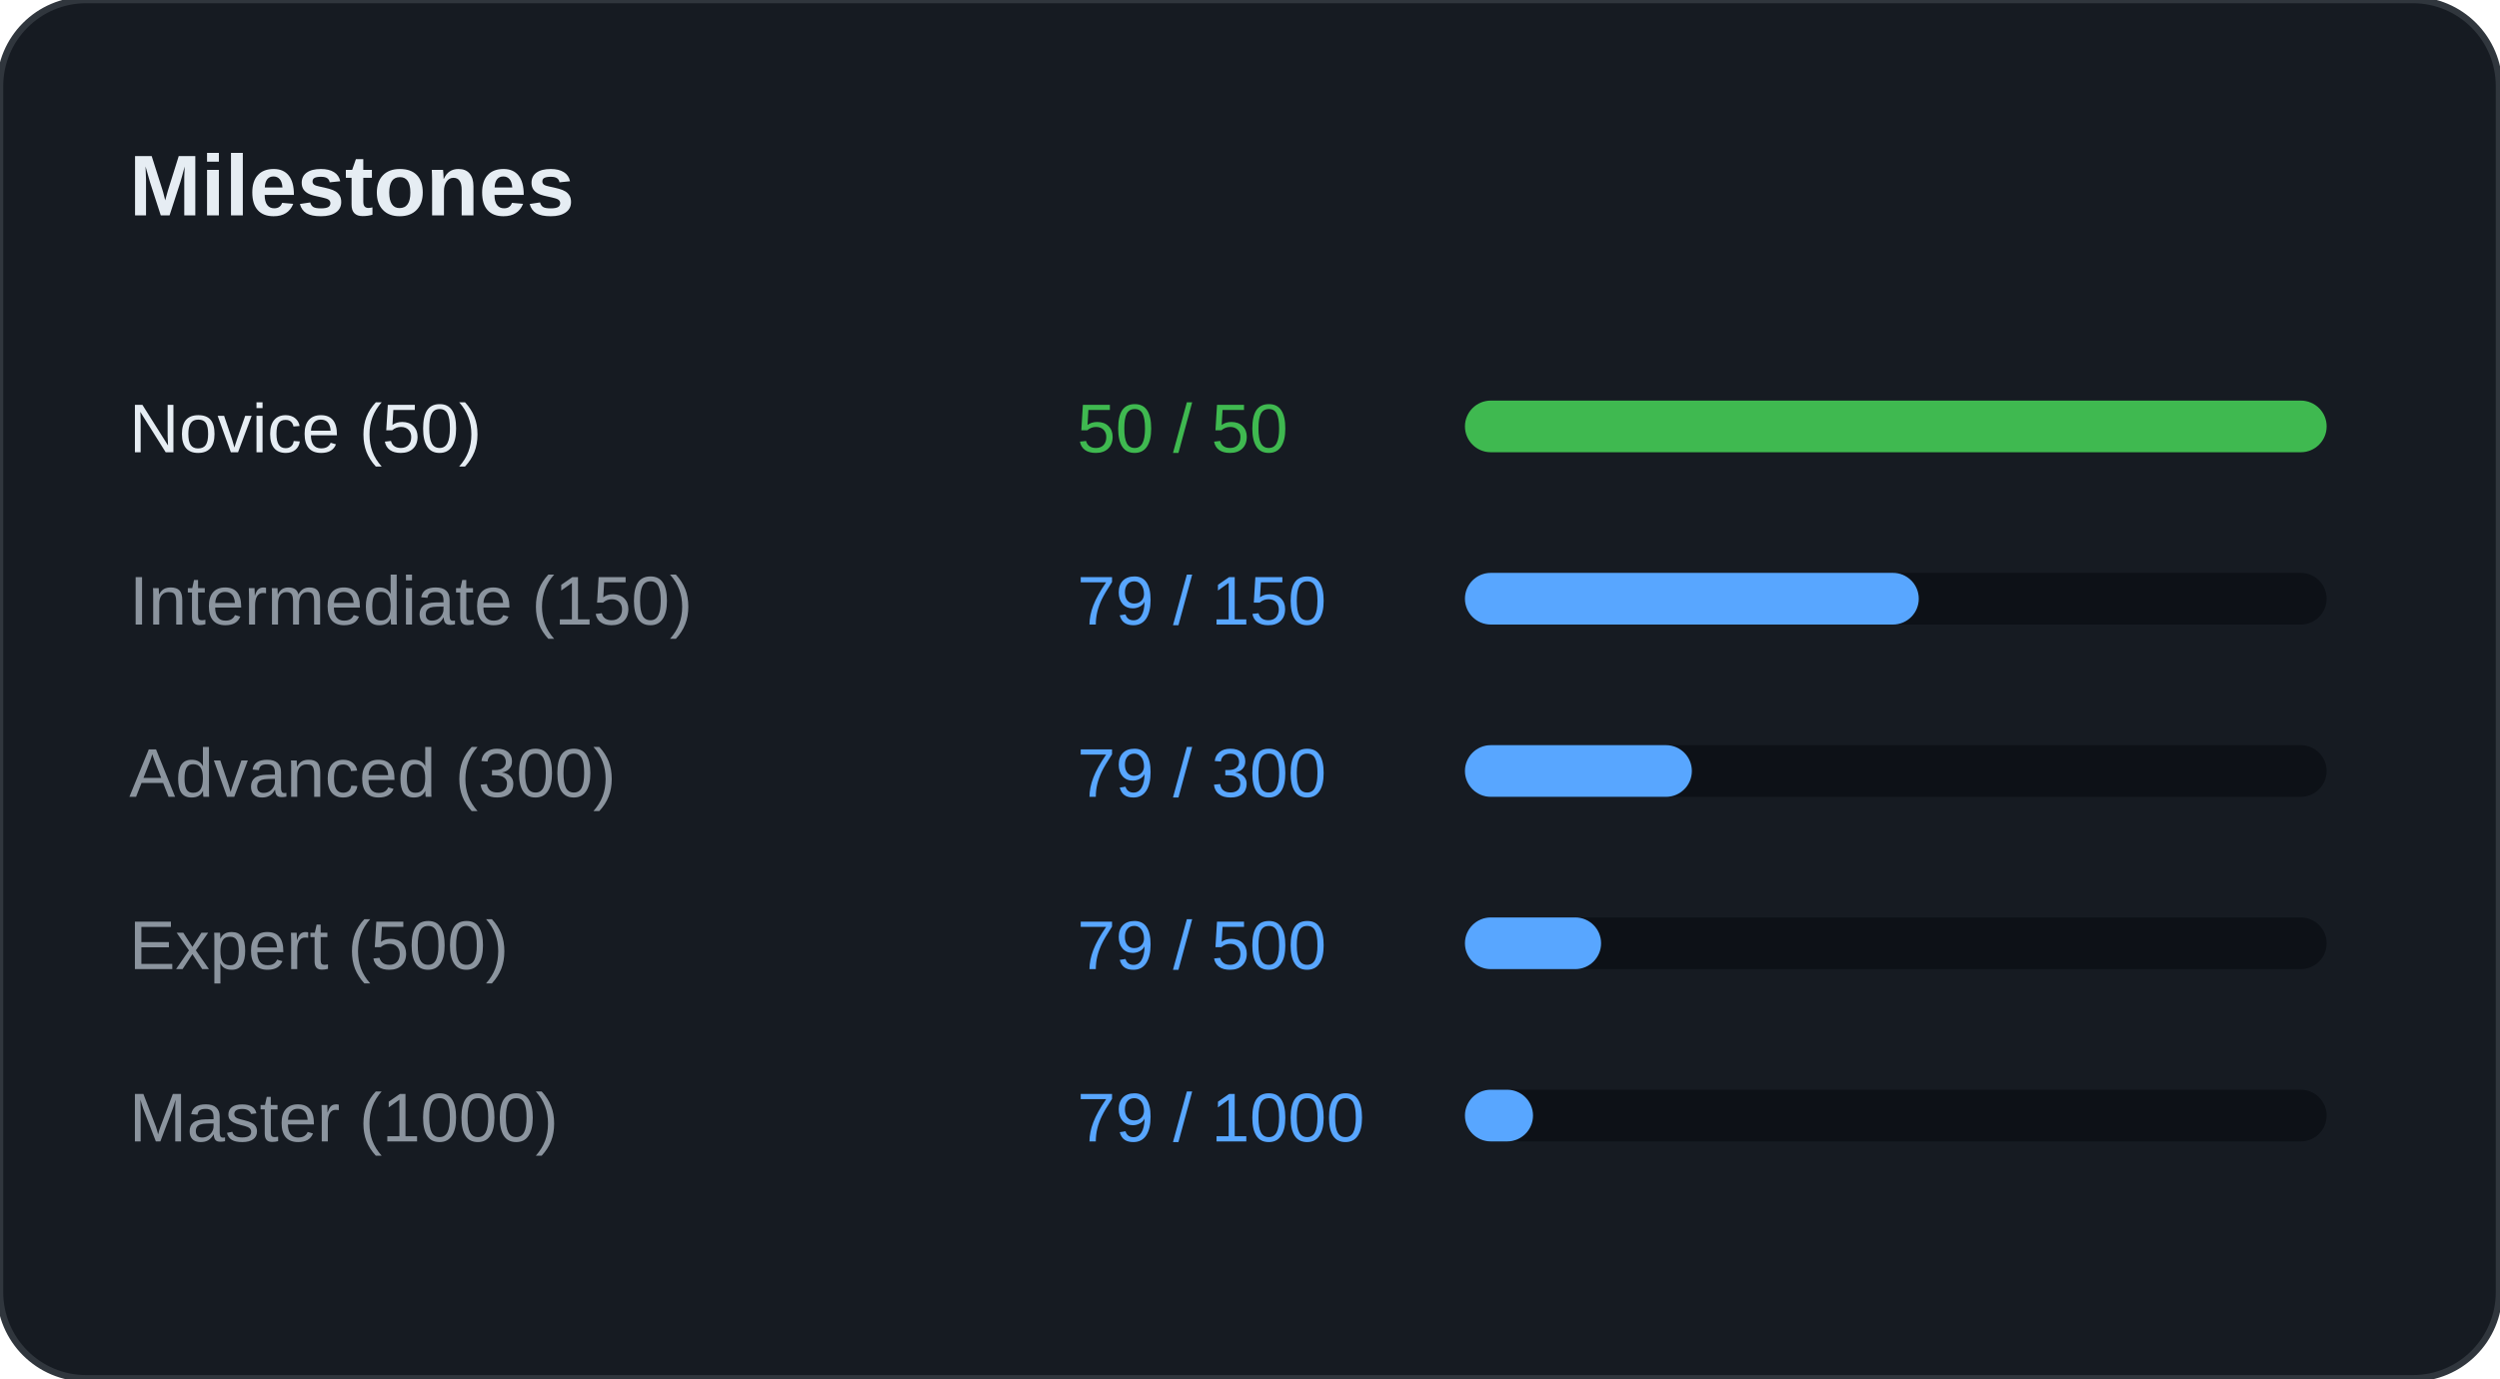
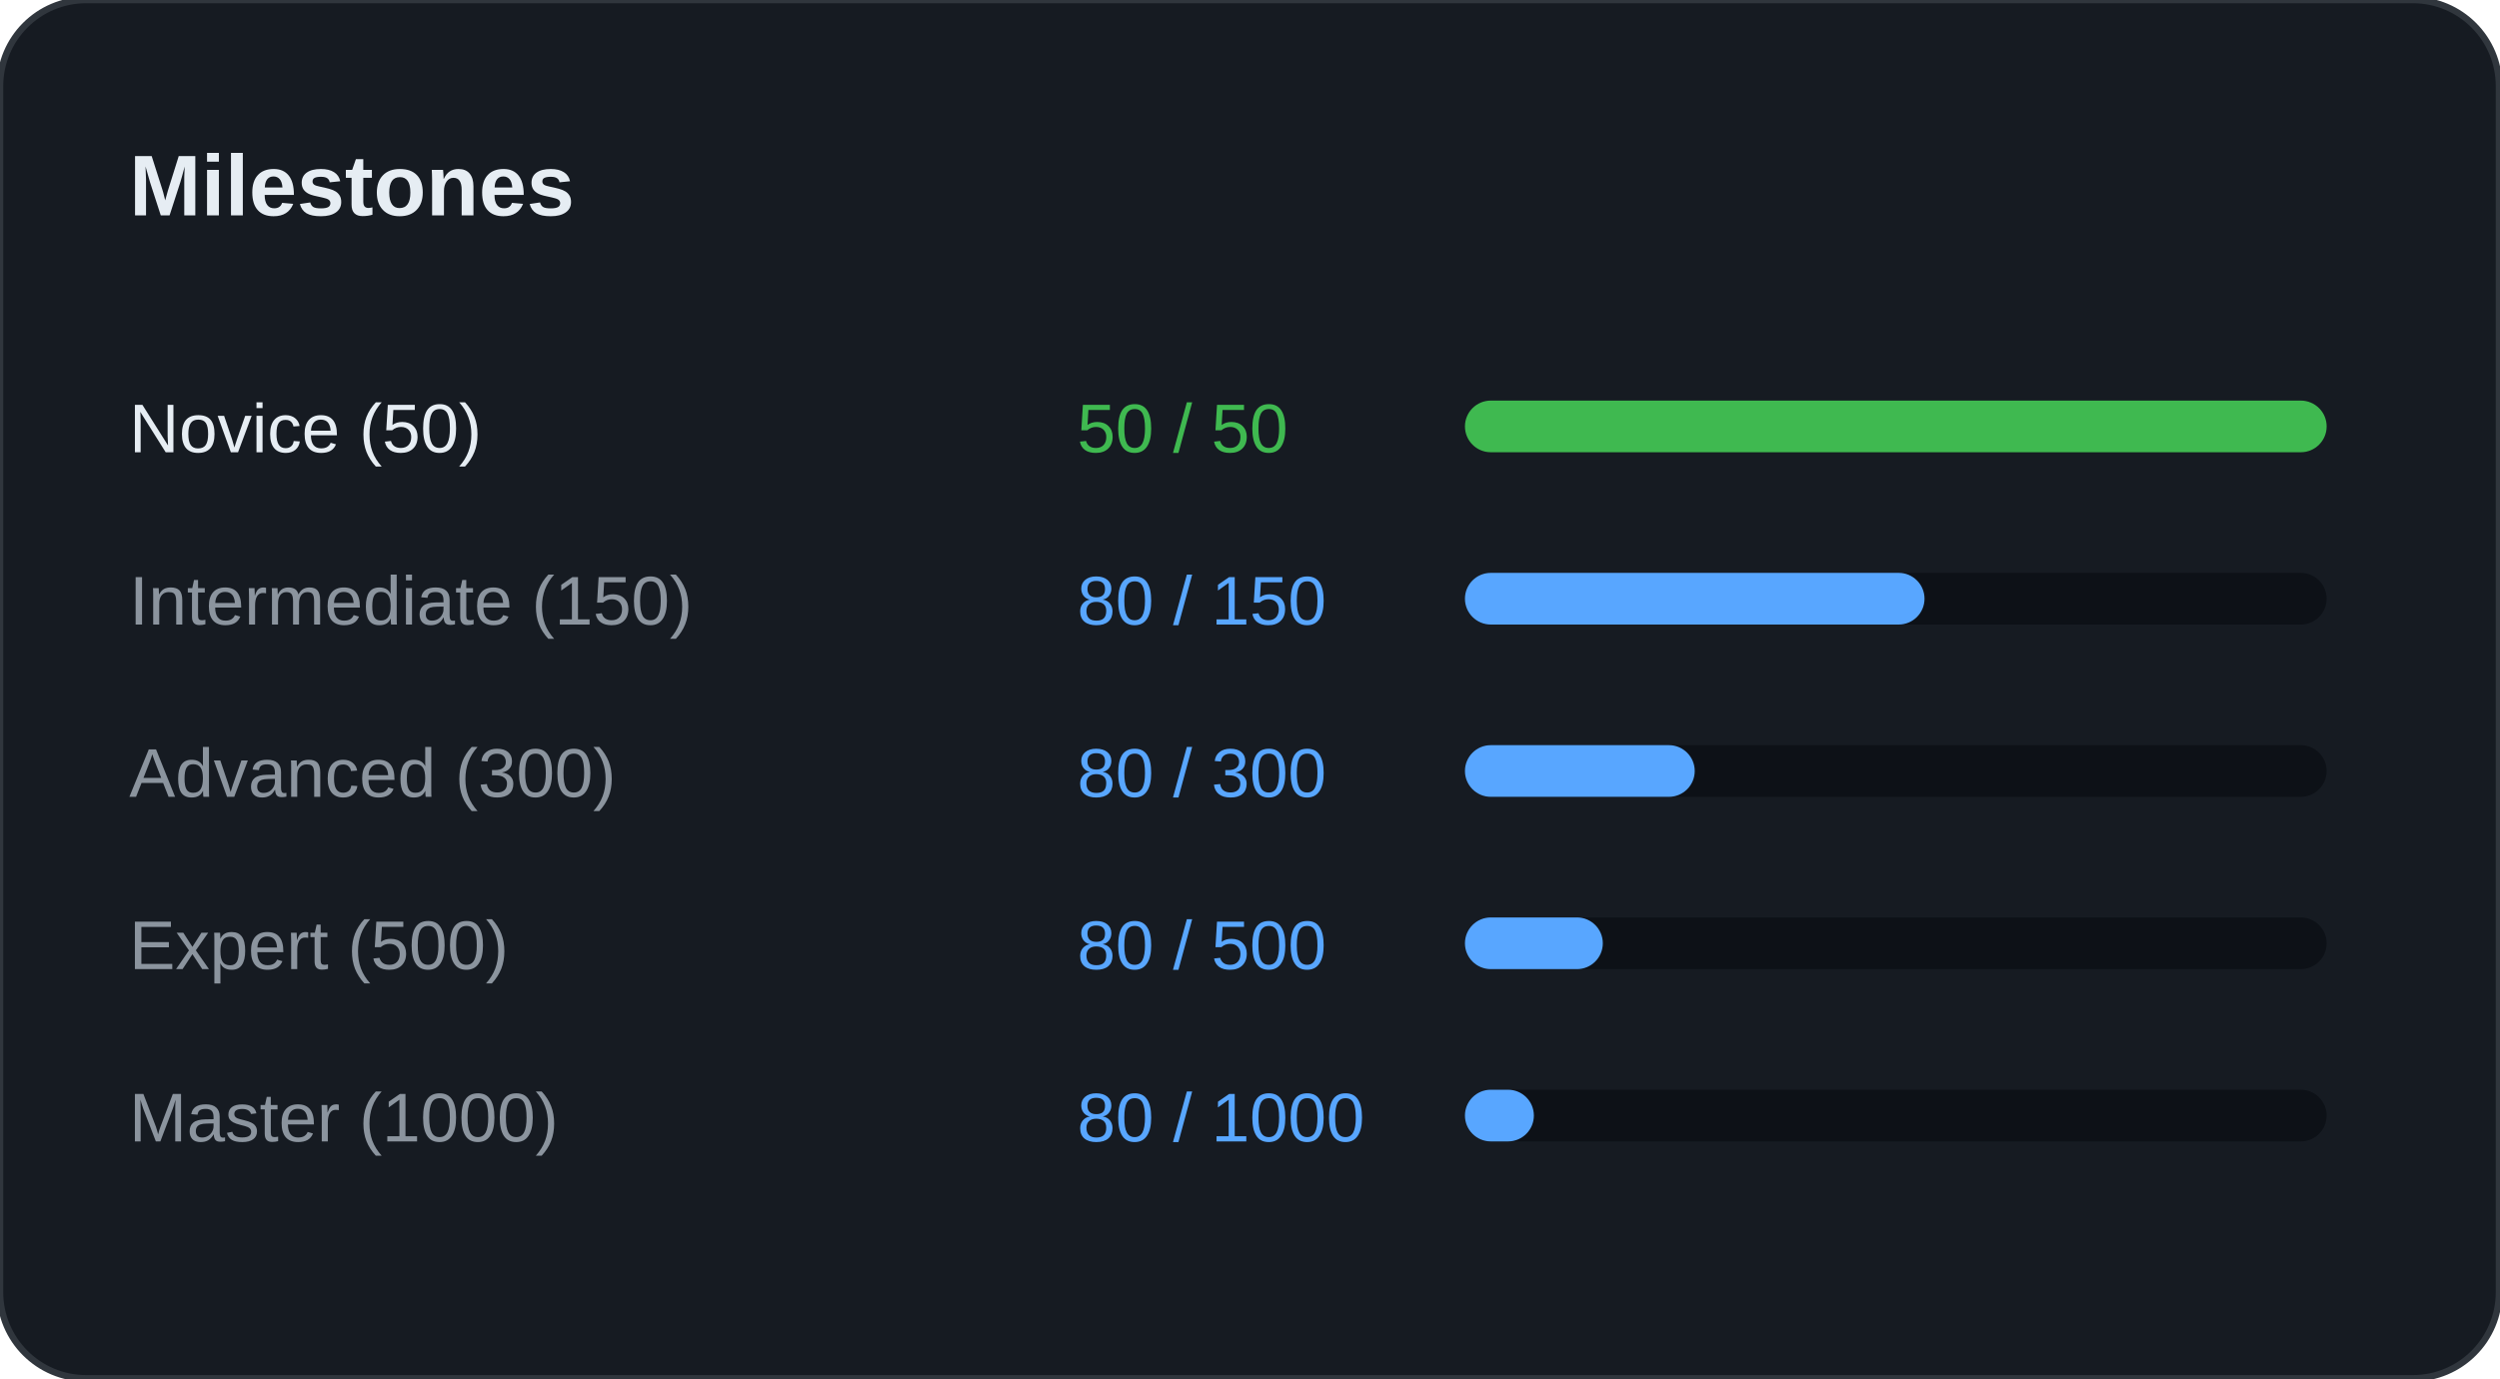
<svg xmlns="http://www.w3.org/2000/svg" width="100%" viewBox="0 0 580 320" preserveAspectRatio="xMidYMid meet">
  <rect width="580" height="320" rx="20" fill="#161B22" stroke="#30363D" stroke-width="1.5" />
  <text x="30" y="50" font-family="Segoe UI, Arial, sans-serif" font-size="20" font-weight="bold" fill="#E6EDF3">Milestones</text>
  <text x="30" y="105" font-family="Segoe UI, Arial, sans-serif" font-size="16" fill="#E6EDF3">Novice (50)</text>
  <text x="250" y="105" font-family="Segoe UI, Arial, sans-serif" font-size="16" fill="#3FB950">50 / 50</text>
  <rect x="340" y="93" width="200" height="12" rx="6" fill="#0D1117" />
  <rect x="340" y="93" width="200" height="12" rx="6" fill="#3FB950" />
  <text x="30" y="145" font-family="Segoe UI, Arial, sans-serif" font-size="16" fill="#8B949E">Intermediate (150)</text>
-   <text x="250" y="145" font-family="Segoe UI, Arial, sans-serif" font-size="16" fill="#58A6FF">79 / 150</text>
+   <text x="250" y="145" font-family="Segoe UI, Arial, sans-serif" font-size="16" fill="#58A6FF">80 / 150</text>
  <rect x="340" y="133" width="200" height="12" rx="6" fill="#0D1117" />
-   <rect x="340" y="133" width="105.333" height="12" rx="6" fill="#58A6FF" />
+   <rect x="340" y="133" width="106.667" height="12" rx="6" fill="#58A6FF" />
  <text x="30" y="185" font-family="Segoe UI, Arial, sans-serif" font-size="16" fill="#8B949E">Advanced (300)</text>
-   <text x="250" y="185" font-family="Segoe UI, Arial, sans-serif" font-size="16" fill="#58A6FF">79 / 300</text>
+   <text x="250" y="185" font-family="Segoe UI, Arial, sans-serif" font-size="16" fill="#58A6FF">80 / 300</text>
  <rect x="340" y="173" width="200" height="12" rx="6" fill="#0D1117" />
-   <rect x="340" y="173" width="52.667" height="12" rx="6" fill="#58A6FF" />
+   <rect x="340" y="173" width="53.333" height="12" rx="6" fill="#58A6FF" />
  <text x="30" y="225" font-family="Segoe UI, Arial, sans-serif" font-size="16" fill="#8B949E">Expert (500)</text>
-   <text x="250" y="225" font-family="Segoe UI, Arial, sans-serif" font-size="16" fill="#58A6FF">79 / 500</text>
+   <text x="250" y="225" font-family="Segoe UI, Arial, sans-serif" font-size="16" fill="#58A6FF">80 / 500</text>
  <rect x="340" y="213" width="200" height="12" rx="6" fill="#0D1117" />
-   <rect x="340" y="213" width="31.6" height="12" rx="6" fill="#58A6FF" />
+   <rect x="340" y="213" width="32" height="12" rx="6" fill="#58A6FF" />
  <text x="30" y="265" font-family="Segoe UI, Arial, sans-serif" font-size="16" fill="#8B949E">Master (1000)</text>
-   <text x="250" y="265" font-family="Segoe UI, Arial, sans-serif" font-size="16" fill="#58A6FF">79 / 1000</text>
+   <text x="250" y="265" font-family="Segoe UI, Arial, sans-serif" font-size="16" fill="#58A6FF">80 / 1000</text>
  <rect x="340" y="253" width="200" height="12" rx="6" fill="#0D1117" />
-   <rect x="340" y="253" width="15.8" height="12" rx="6" fill="#58A6FF" />
+   <rect x="340" y="253" width="16" height="12" rx="6" fill="#58A6FF" />
</svg>
